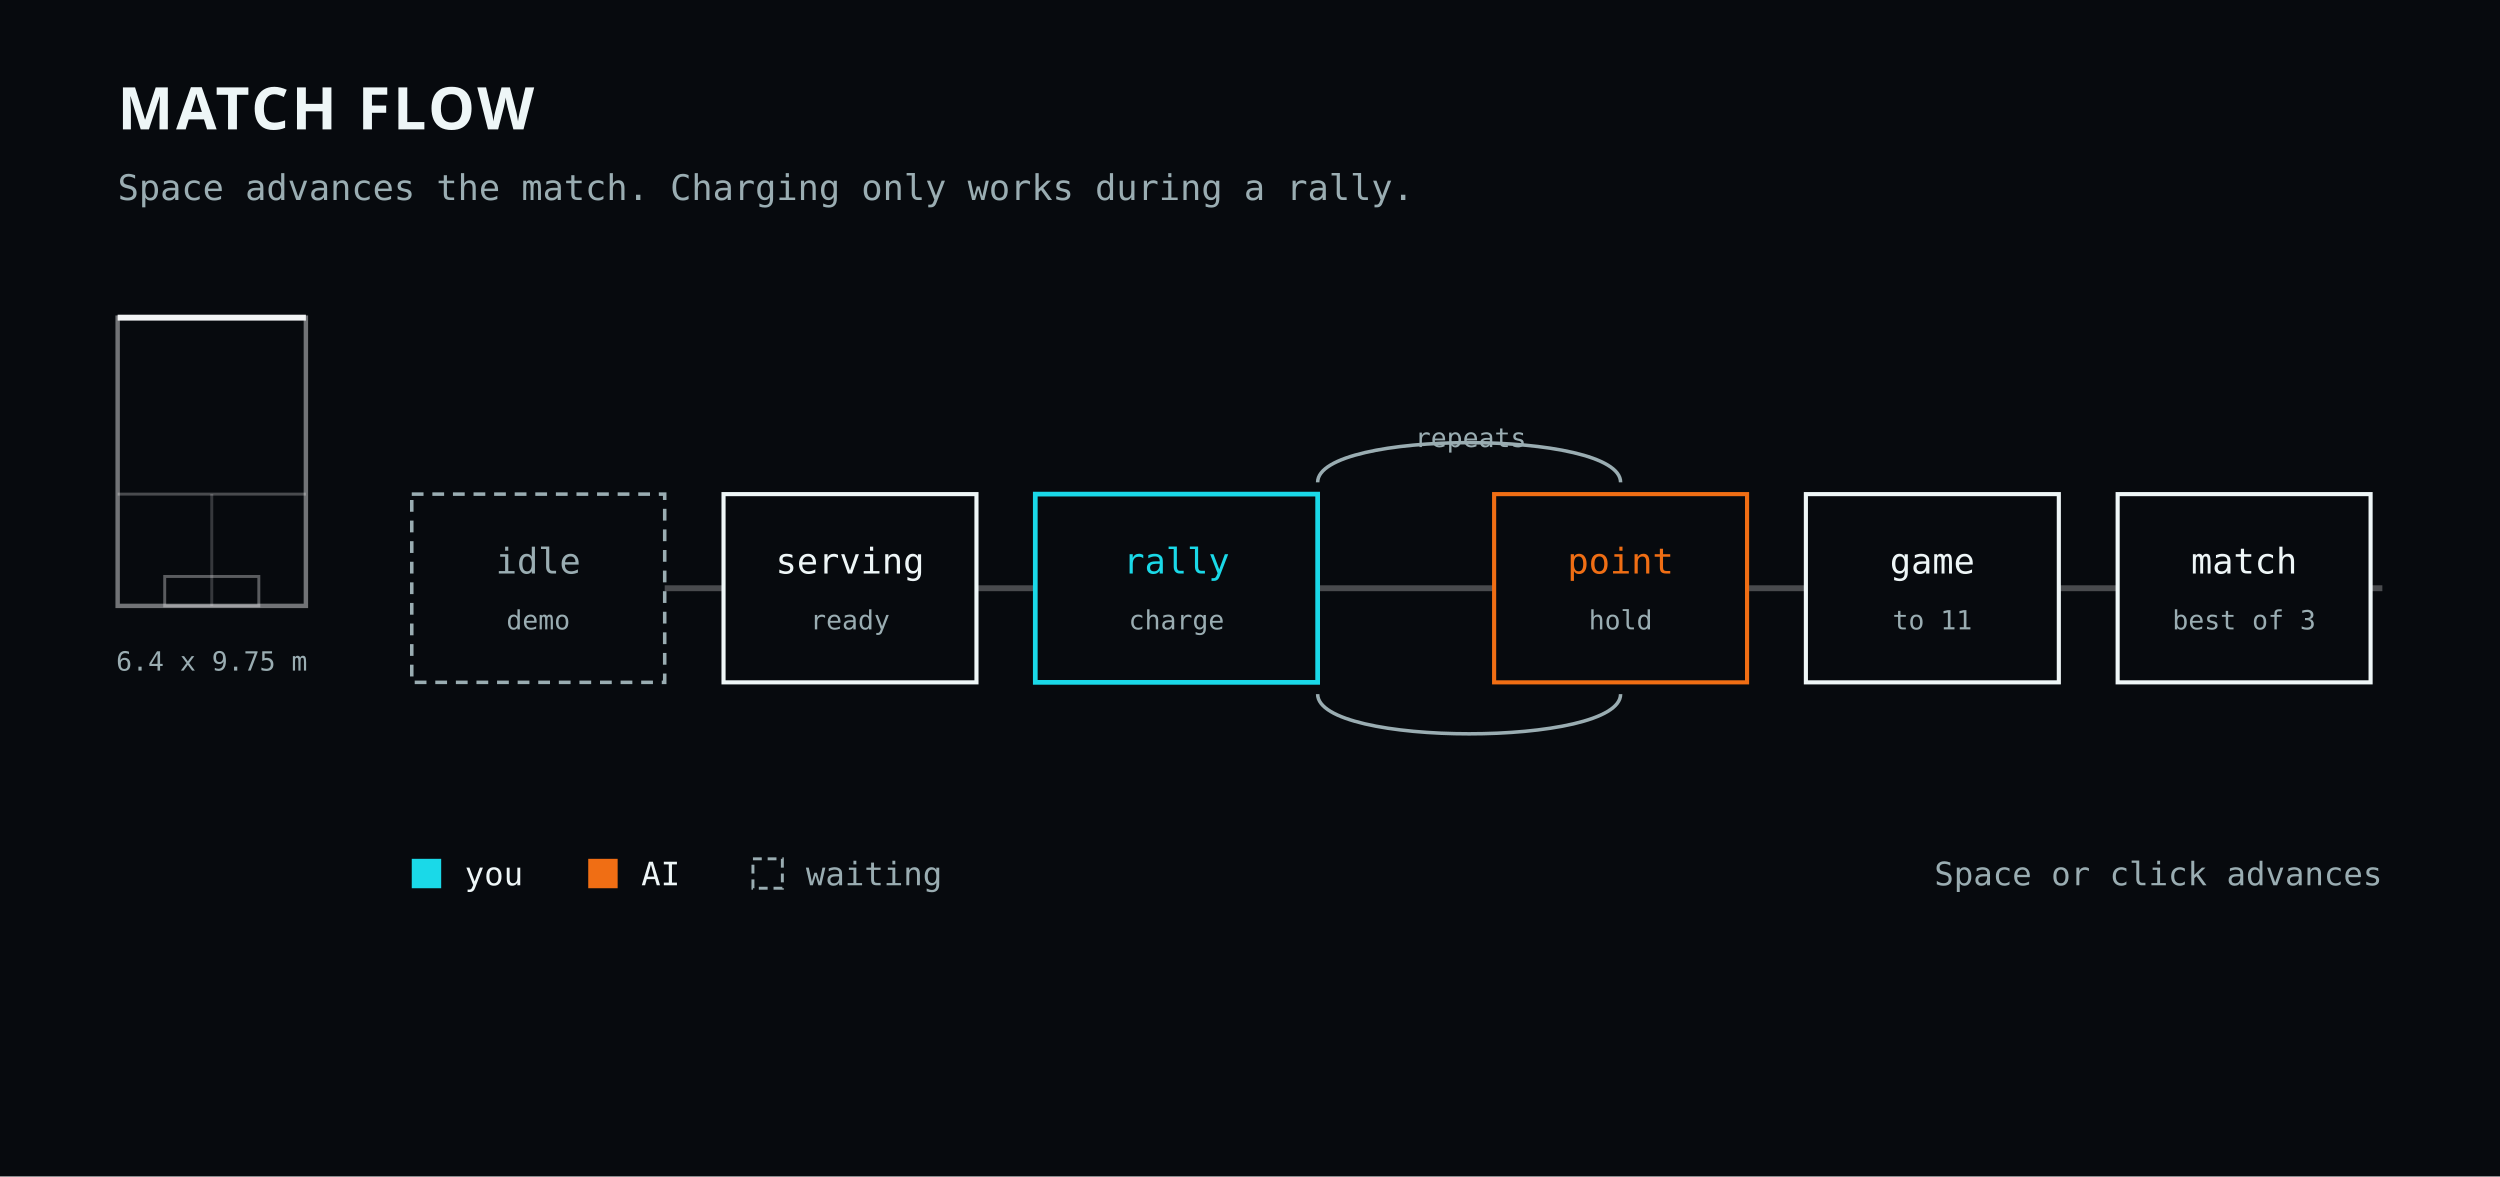
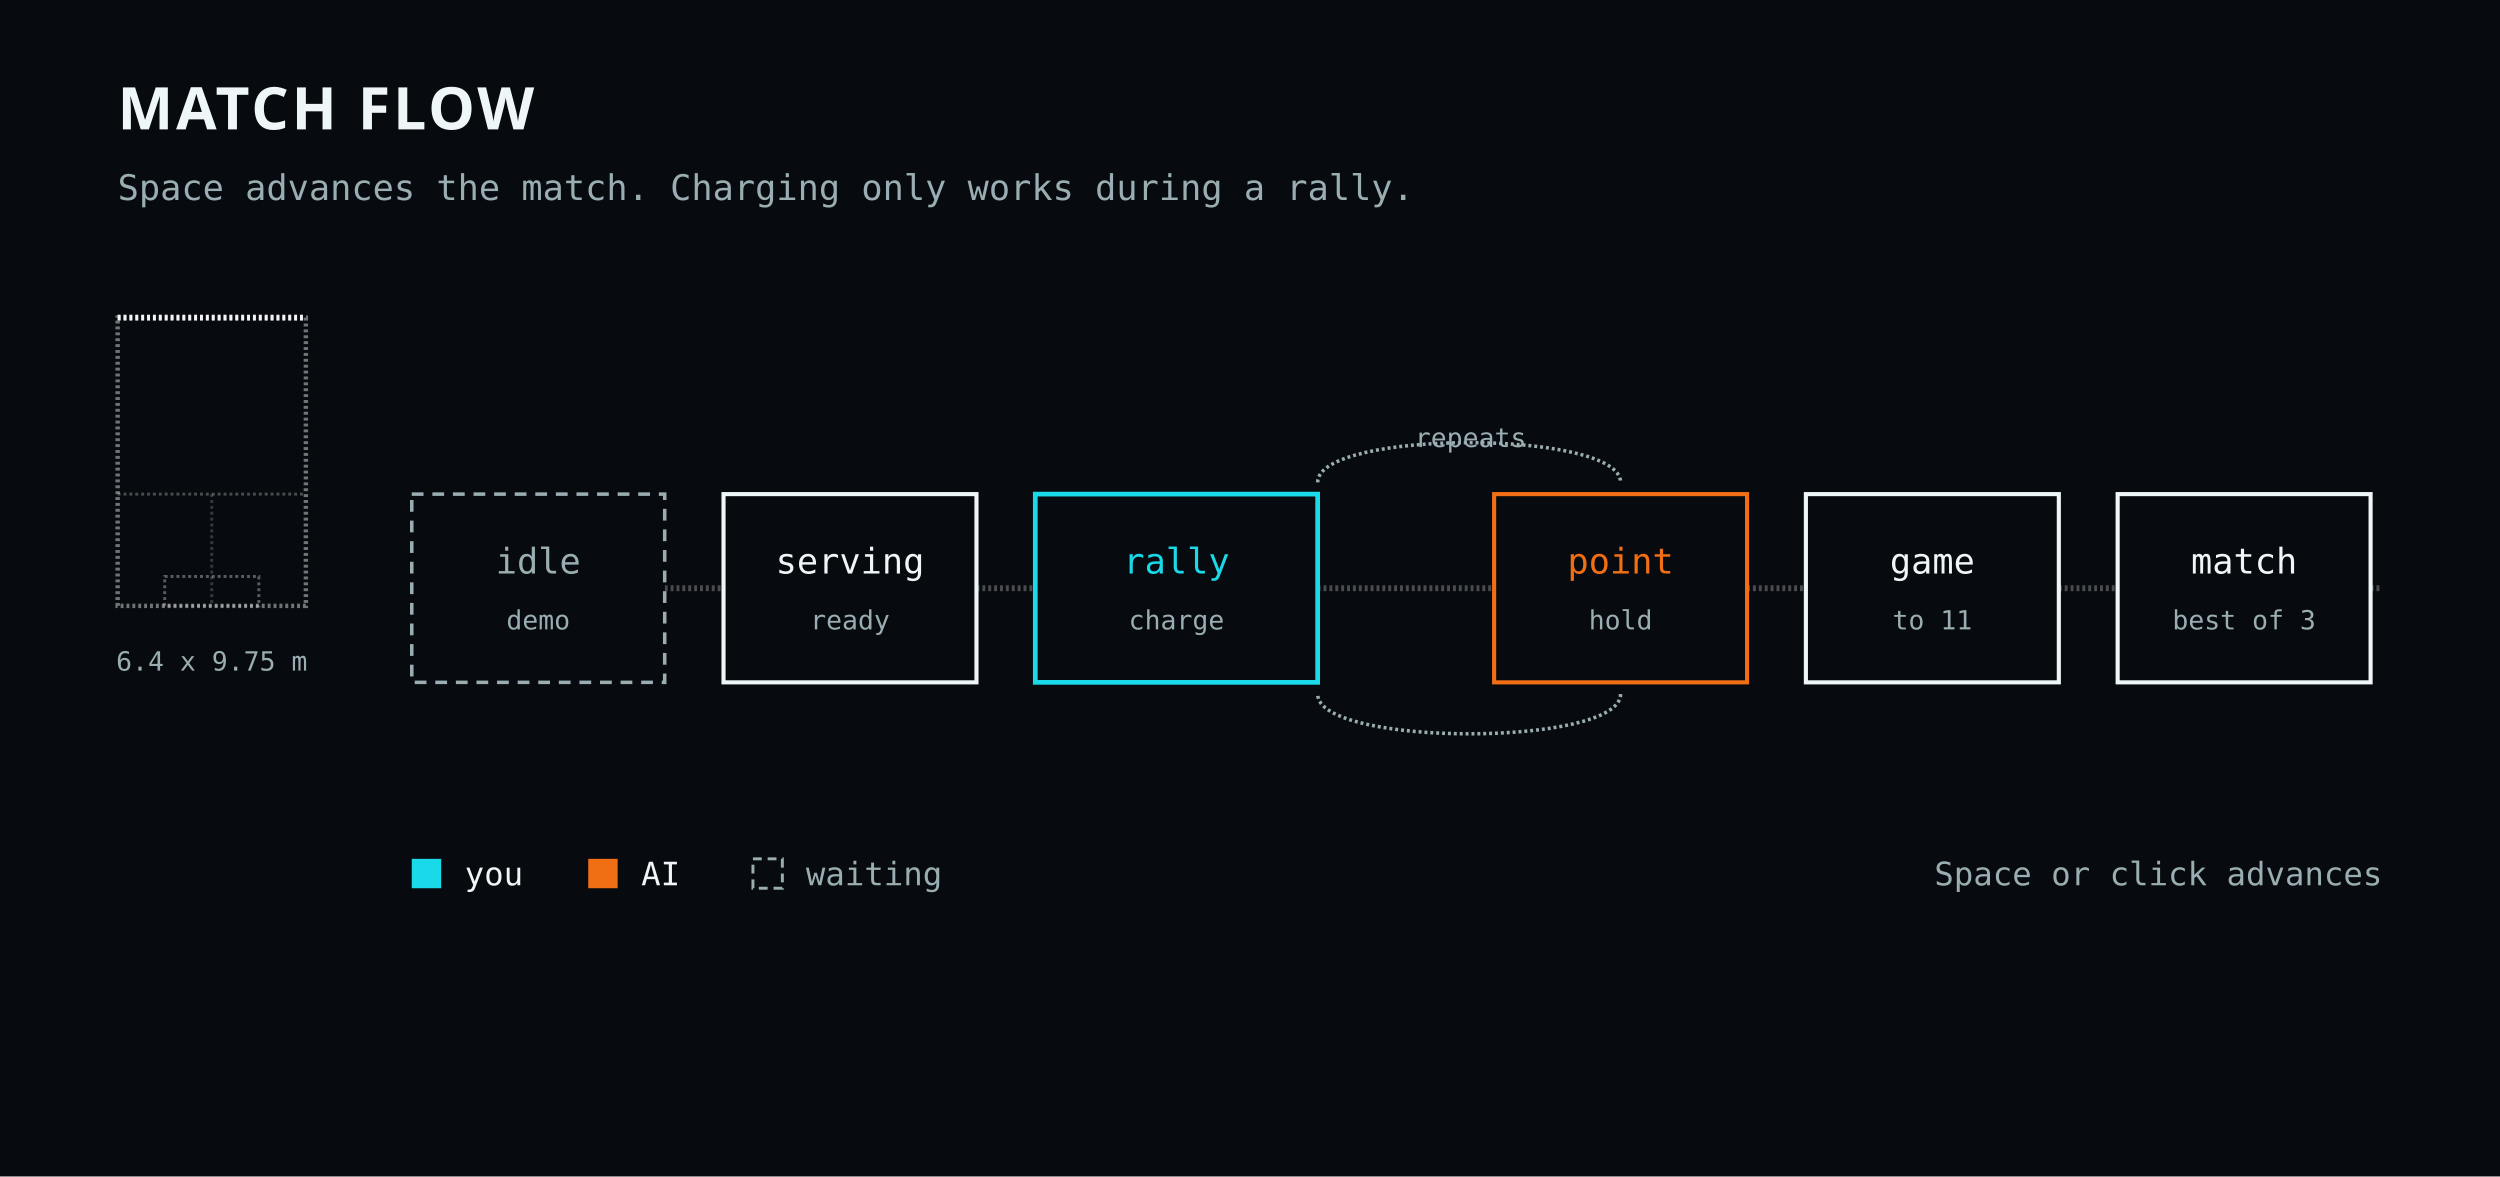
<svg xmlns="http://www.w3.org/2000/svg" viewBox="0 0 850 400" width="850" height="400" role="img">
  <defs>
    <style>
-       /* Static by default so it reads the same everywhere it's embedded. The only
-          motion is a slow breathing glow on the live "rally" block, which never
-          hides content, it just pulses brighter. Off entirely under reduced motion. */
+       /* Base: fully visible for img embed, reduced motion, and no-JS. */
+       .ttl, .node, .legend { opacity: 1; transform: translateY(0); }
+       .draw { stroke-dashoffset: 0; }
+ 
      @media (prefers-reduced-motion: no-preference) {
-         .pulse { animation: glow 2.4s ease-in-out infinite; }
+         .ttl { animation: fadeIn 0.4s ease 0.08s forwards; }
+         .draw { animation: drawStroke 0.65s cubic-bezier(0.2, 0.8, 0.3, 1) 0.35s forwards; }
+         .node {
+           transform-box: fill-box;
+           transform-origin: center bottom;
+           animation: rise 0.38s cubic-bezier(0.2, 0.8, 0.3, 1) forwards;
+         }
+         .n1 { animation-delay: 0.75s; }
+         .n2 { animation-delay: 0.83s; }
+         .n3 { animation-delay: 0.91s; }
+         .n4 { animation-delay: 0.99s; }
+         .n5 { animation-delay: 1.07s; }
+         .n6 { animation-delay: 1.15s; }
+         .legend { animation-delay: 1.28s; }
+         .alive { animation: rallyGlow 2.2s ease-in-out 1.85s infinite; }
      }
-       @keyframes glow {
-         0%, 100% { filter: drop-shadow(0 0 1px rgba(26,217,232,.25)) }
-         50% { filter: drop-shadow(0 0 7px rgba(26,217,232,.6)) }
+ 
+       @keyframes fadeIn {
+         from { opacity: 0; }
+         to { opacity: 1; }
+       }
+       @keyframes drawStroke {
+         from { stroke-dashoffset: 1; }
+         to { stroke-dashoffset: 0; }
+       }
+       @keyframes rise {
+         from { opacity: 0; transform: translateY(8px); }
+         to { opacity: 1; transform: translateY(0); }
+       }
+       @keyframes rallyGlow {
+         0%, 100% { filter: drop-shadow(0 0 1px rgba(26,217,232,.25)); }
+         50% { filter: drop-shadow(0 0 7px rgba(26,217,232,.6)); }
      }
    </style>
  </defs>
  <rect width="850" height="400" fill="#070a0e" />
-   <text x="40" y="44" fill="#eef6f7" font-family="Chakra Petch, Bahnschrift, 'Segoe UI', sans-serif" font-size="20" font-weight="700" letter-spacing="1">MATCH FLOW</text>
-   <text x="40" y="68" fill="#9aadb2" font-family="'IBM Plex Mono', ui-monospace, monospace" font-size="12">Space advances the match. Charging only works during a rally.</text>
-   <g fill="none" stroke-linejoin="miter" stroke-linecap="butt">
-     <rect x="40" y="108" width="64" height="98" stroke="#f2f4f5" stroke-opacity=".45" stroke-width="1.5" />
-     <line x1="40" y1="108" x2="104" y2="108" stroke="#f2f4f5" stroke-width="2" />
-     <line x1="40" y1="168" x2="104" y2="168" stroke="#f2f4f5" stroke-opacity=".28" stroke-width="1" />
-     <line x1="72" y1="168" x2="72" y2="206" stroke="#f2f4f5" stroke-opacity=".2" stroke-width="1" />
-     <path d="M56 196 h32 v10 h-32 z" stroke="#f2f4f5" stroke-opacity=".35" stroke-width="1" />
+   <g class="ttl">
+     <text x="40" y="44" fill="#eef6f7" font-family="Chakra Petch, Bahnschrift, 'Segoe UI', sans-serif" font-size="20" font-weight="700" letter-spacing="1">MATCH FLOW</text>
+     <text x="40" y="68" fill="#9aadb2" font-family="'IBM Plex Mono', ui-monospace, monospace" font-size="12">Space advances the match. Charging only works during a rally.</text>
+   </g>
+   <g class="str" fill="none" stroke-linejoin="miter" stroke-linecap="butt">
+     <rect class="draw" pathLength="1" stroke-dasharray="1" x="40" y="108" width="64" height="98" stroke="#f2f4f5" stroke-opacity=".45" stroke-width="1.5" />
+     <line class="draw" pathLength="1" stroke-dasharray="1" x1="40" y1="108" x2="104" y2="108" stroke="#f2f4f5" stroke-width="2" />
+     <line class="draw" pathLength="1" stroke-dasharray="1" x1="40" y1="168" x2="104" y2="168" stroke="#f2f4f5" stroke-opacity=".28" stroke-width="1" />
+     <line class="draw" pathLength="1" stroke-dasharray="1" x1="72" y1="168" x2="72" y2="206" stroke="#f2f4f5" stroke-opacity=".2" stroke-width="1" />
+     <path class="draw" pathLength="1" stroke-dasharray="1" d="M56 196 h32 v10 h-32 z" stroke="#f2f4f5" stroke-opacity=".35" stroke-width="1" />
    <text x="72" y="228" fill="#9aadb2" font-family="'IBM Plex Mono', ui-monospace, monospace" font-size="9" text-anchor="middle">6.4 x 9.75 m</text>
+     <line class="draw" pathLength="1" stroke-dasharray="1" x1="140" y1="200" x2="810" y2="200" stroke="#f2f4f5" stroke-opacity=".28" stroke-width="2" stroke-linecap="butt" />
+     <path class="draw" pathLength="1" stroke-dasharray="1" d="M448 164 C448 146 551 146 551 164" stroke="#9aadb2" stroke-width="1.2" />
+     <path class="draw" pathLength="1" stroke-dasharray="1" d="M551 236 C551 254 448 254 448 236" stroke="#9aadb2" stroke-width="1.2" />
  </g>
-   <line x1="140" y1="200" x2="810" y2="200" stroke="#f2f4f5" stroke-opacity=".28" stroke-width="2" stroke-linecap="butt" />
-   <g>
+   <g class="node n1">
    <rect x="140" y="168" width="86" height="64" fill="#070a0e" stroke="#9aadb2" stroke-width="1.2" stroke-dasharray="4 3" />
    <text x="183" y="195" fill="#9aadb2" font-family="'IBM Plex Mono', ui-monospace, monospace" font-size="12" text-anchor="middle">idle</text>
    <text x="183" y="214" fill="#9aadb2" font-family="'IBM Plex Mono', ui-monospace, monospace" font-size="9" text-anchor="middle">demo</text>
  </g>
-   <g>
+   <g class="node n2">
    <rect x="246" y="168" width="86" height="64" fill="#070a0e" stroke="#eef6f7" stroke-width="1.4" />
    <text x="289" y="195" fill="#eef6f7" font-family="'IBM Plex Mono', ui-monospace, monospace" font-size="12" text-anchor="middle">serving</text>
    <text x="289" y="214" fill="#9aadb2" font-family="'IBM Plex Mono', ui-monospace, monospace" font-size="9" text-anchor="middle">ready</text>
  </g>
-   <g>
-     <g class="pulse">
+   <g class="node n3">
+     <g class="alive">
      <rect x="352" y="168" width="96" height="64" fill="#070a0e" stroke="#1ad9e8" stroke-width="1.6" />
    </g>
    <text x="400" y="195" fill="#1ad9e8" font-family="'IBM Plex Mono', ui-monospace, monospace" font-size="12" text-anchor="middle">rally</text>
    <text x="400" y="214" fill="#9aadb2" font-family="'IBM Plex Mono', ui-monospace, monospace" font-size="9" text-anchor="middle">charge</text>
  </g>
-   <g>
+   <g class="node n4">
    <rect x="508" y="168" width="86" height="64" fill="#070a0e" stroke="#f06e14" stroke-width="1.4" />
    <text x="551" y="195" fill="#f06e14" font-family="'IBM Plex Mono', ui-monospace, monospace" font-size="12" text-anchor="middle">point</text>
    <text x="551" y="214" fill="#9aadb2" font-family="'IBM Plex Mono', ui-monospace, monospace" font-size="9" text-anchor="middle">hold</text>
+     <text x="500" y="152" fill="#9aadb2" font-family="'IBM Plex Mono', ui-monospace, monospace" font-size="9" text-anchor="middle">repeats</text>
  </g>
-   <path d="M448 164 C448 146 551 146 551 164" fill="none" stroke="#9aadb2" stroke-width="1.2" />
-   <path d="M551 236 C551 254 448 254 448 236" fill="none" stroke="#9aadb2" stroke-width="1.2" />
-   <text x="500" y="152" fill="#9aadb2" font-family="'IBM Plex Mono', ui-monospace, monospace" font-size="9" text-anchor="middle">repeats</text>
-   <g>
+   <g class="node n5">
    <rect x="614" y="168" width="86" height="64" fill="#070a0e" stroke="#eef6f7" stroke-width="1.4" />
    <text x="657" y="195" fill="#eef6f7" font-family="'IBM Plex Mono', ui-monospace, monospace" font-size="12" text-anchor="middle">game</text>
    <text x="657" y="214" fill="#9aadb2" font-family="'IBM Plex Mono', ui-monospace, monospace" font-size="9" text-anchor="middle">to 11</text>
  </g>
-   <g>
+   <g class="node n6">
    <rect x="720" y="168" width="86" height="64" fill="#070a0e" stroke="#eef6f7" stroke-width="1.4" />
    <text x="763" y="195" fill="#eef6f7" font-family="'IBM Plex Mono', ui-monospace, monospace" font-size="12" text-anchor="middle">match</text>
    <text x="763" y="214" fill="#9aadb2" font-family="'IBM Plex Mono', ui-monospace, monospace" font-size="9" text-anchor="middle">best of 3</text>
  </g>
-   <g font-family="'IBM Plex Mono', ui-monospace, monospace" font-size="11">
+   <g class="node legend" font-family="'IBM Plex Mono', ui-monospace, monospace" font-size="11">
    <rect x="140" y="292" width="10" height="10" fill="#1ad9e8" />
    <text x="158" y="301" fill="#eef6f7">you</text>
    <rect x="200" y="292" width="10" height="10" fill="#f06e14" />
    <text x="218" y="301" fill="#eef6f7">AI</text>
    <rect x="256" y="292" width="10" height="10" fill="none" stroke="#9aadb2" stroke-dasharray="3 2" />
    <text x="274" y="301" fill="#9aadb2">waiting</text>
    <text x="810" y="301" fill="#9aadb2" text-anchor="end">Space or click advances</text>
  </g>
</svg>
